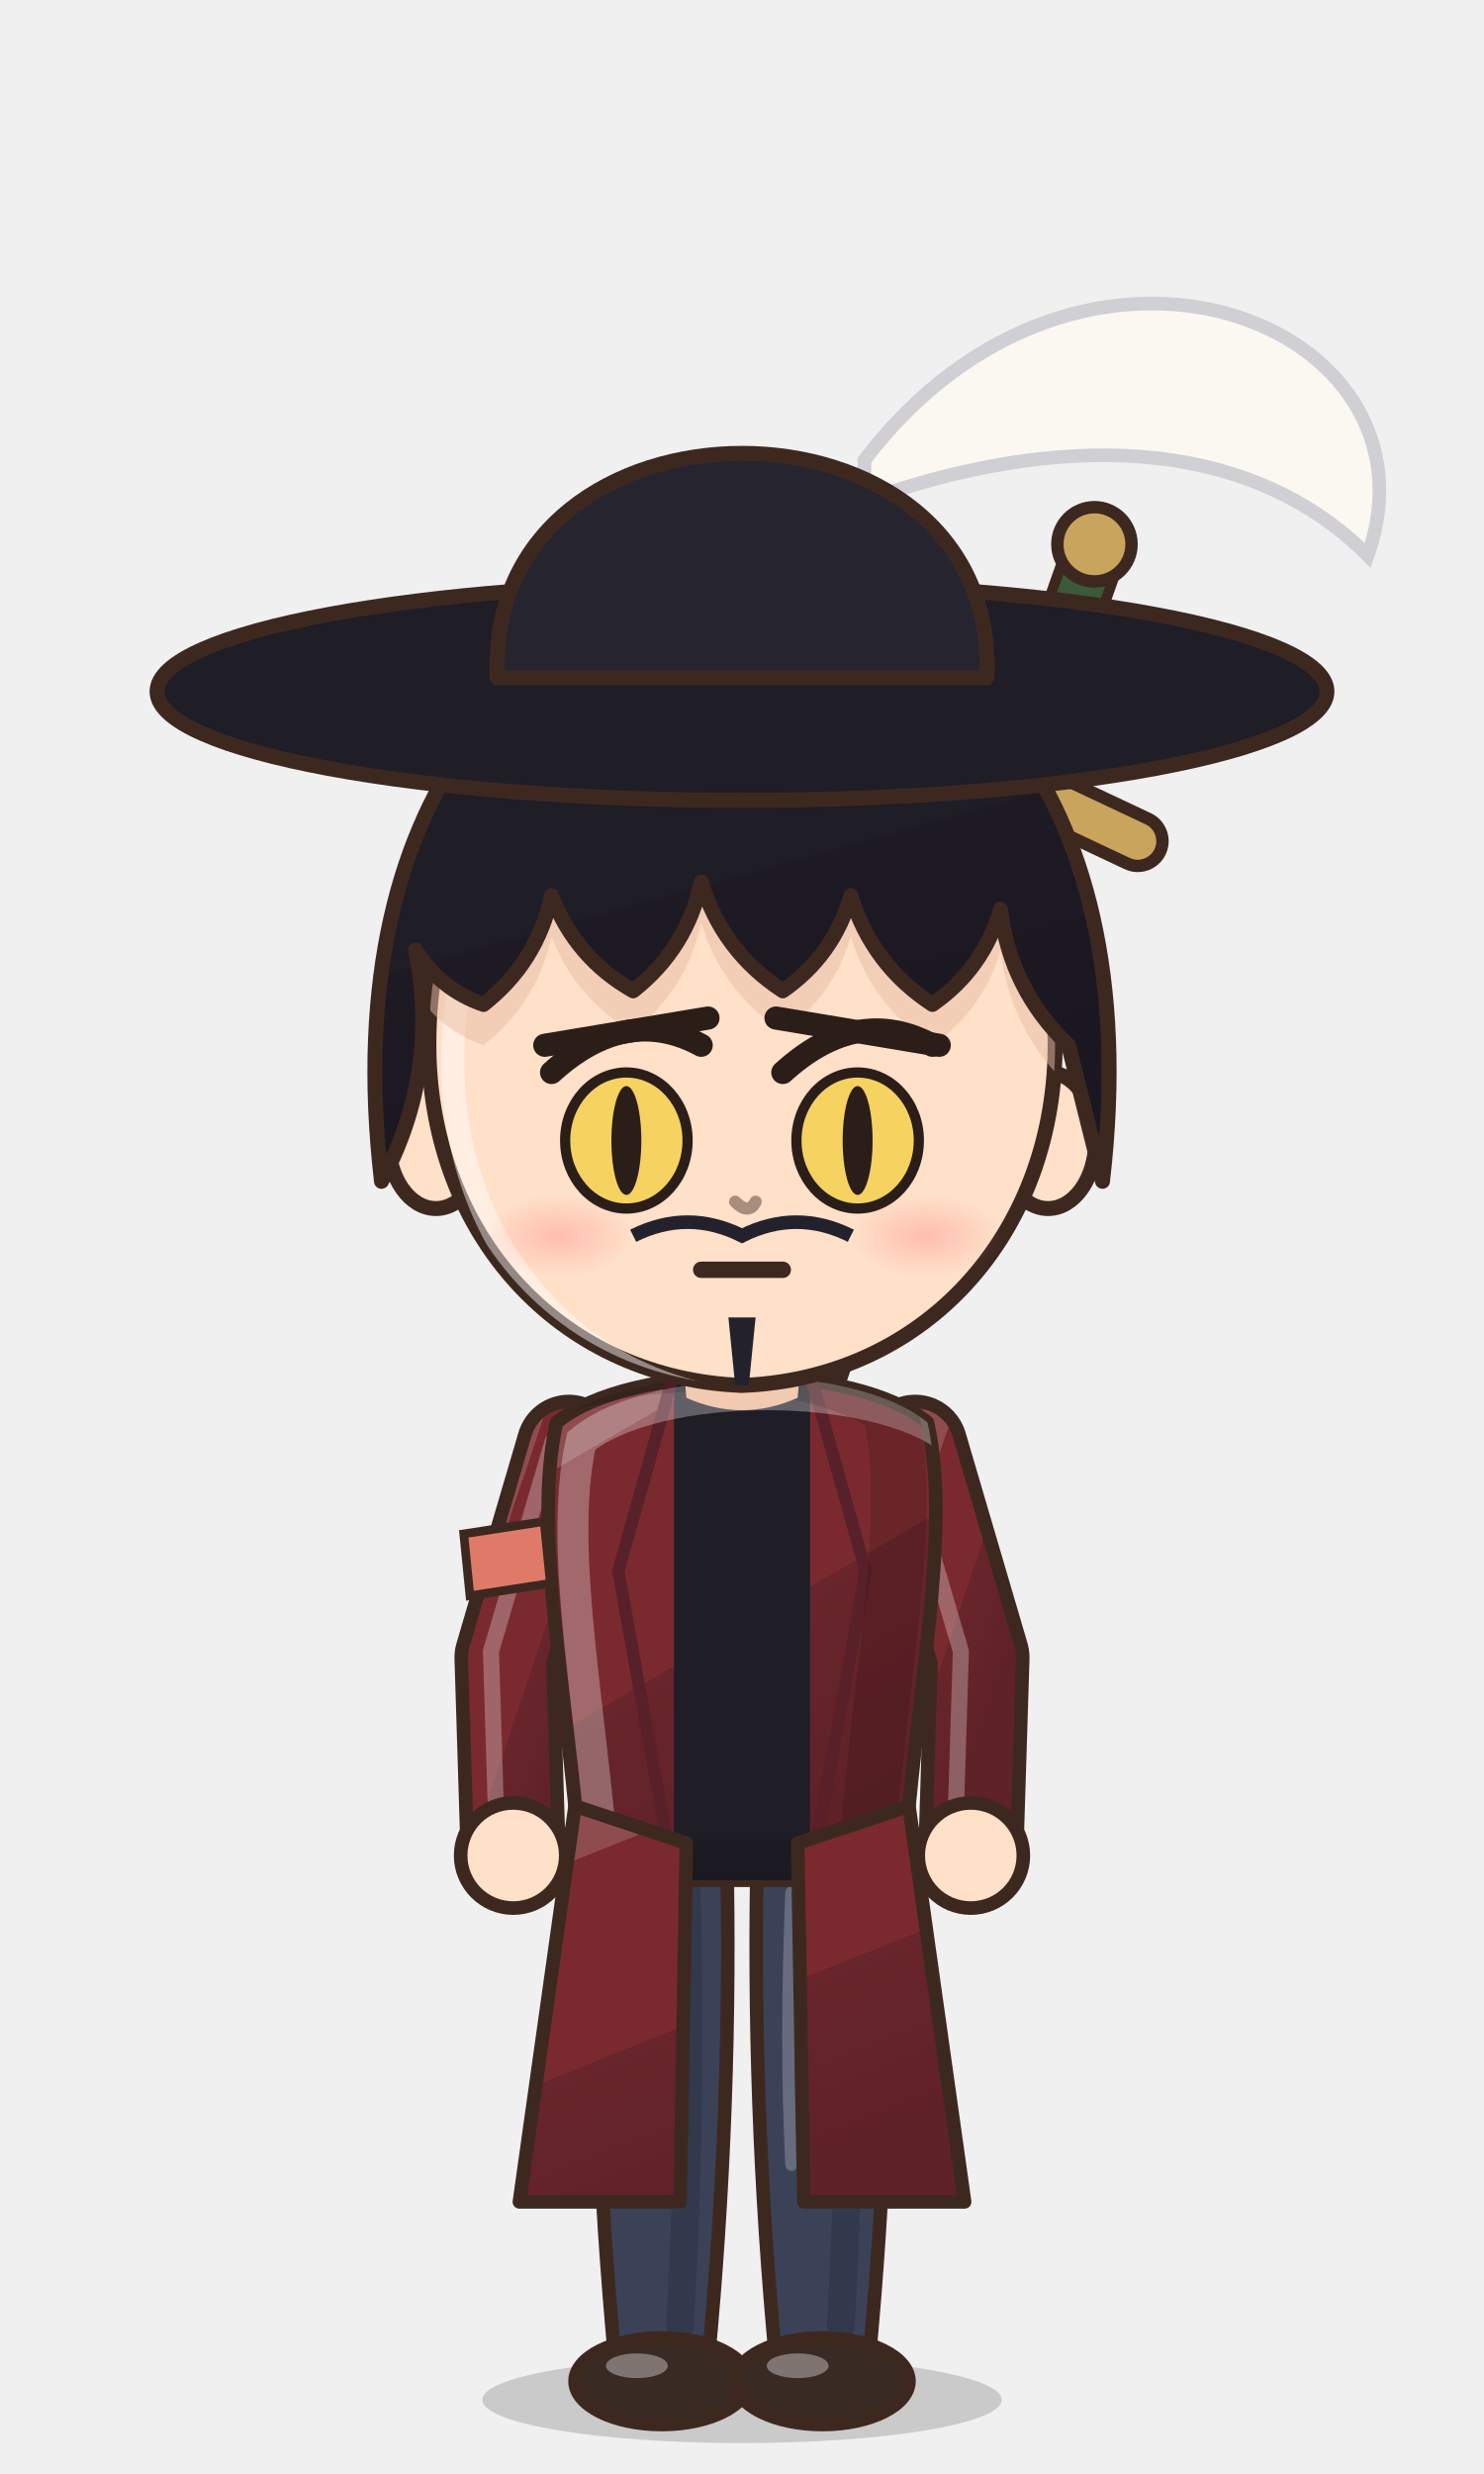
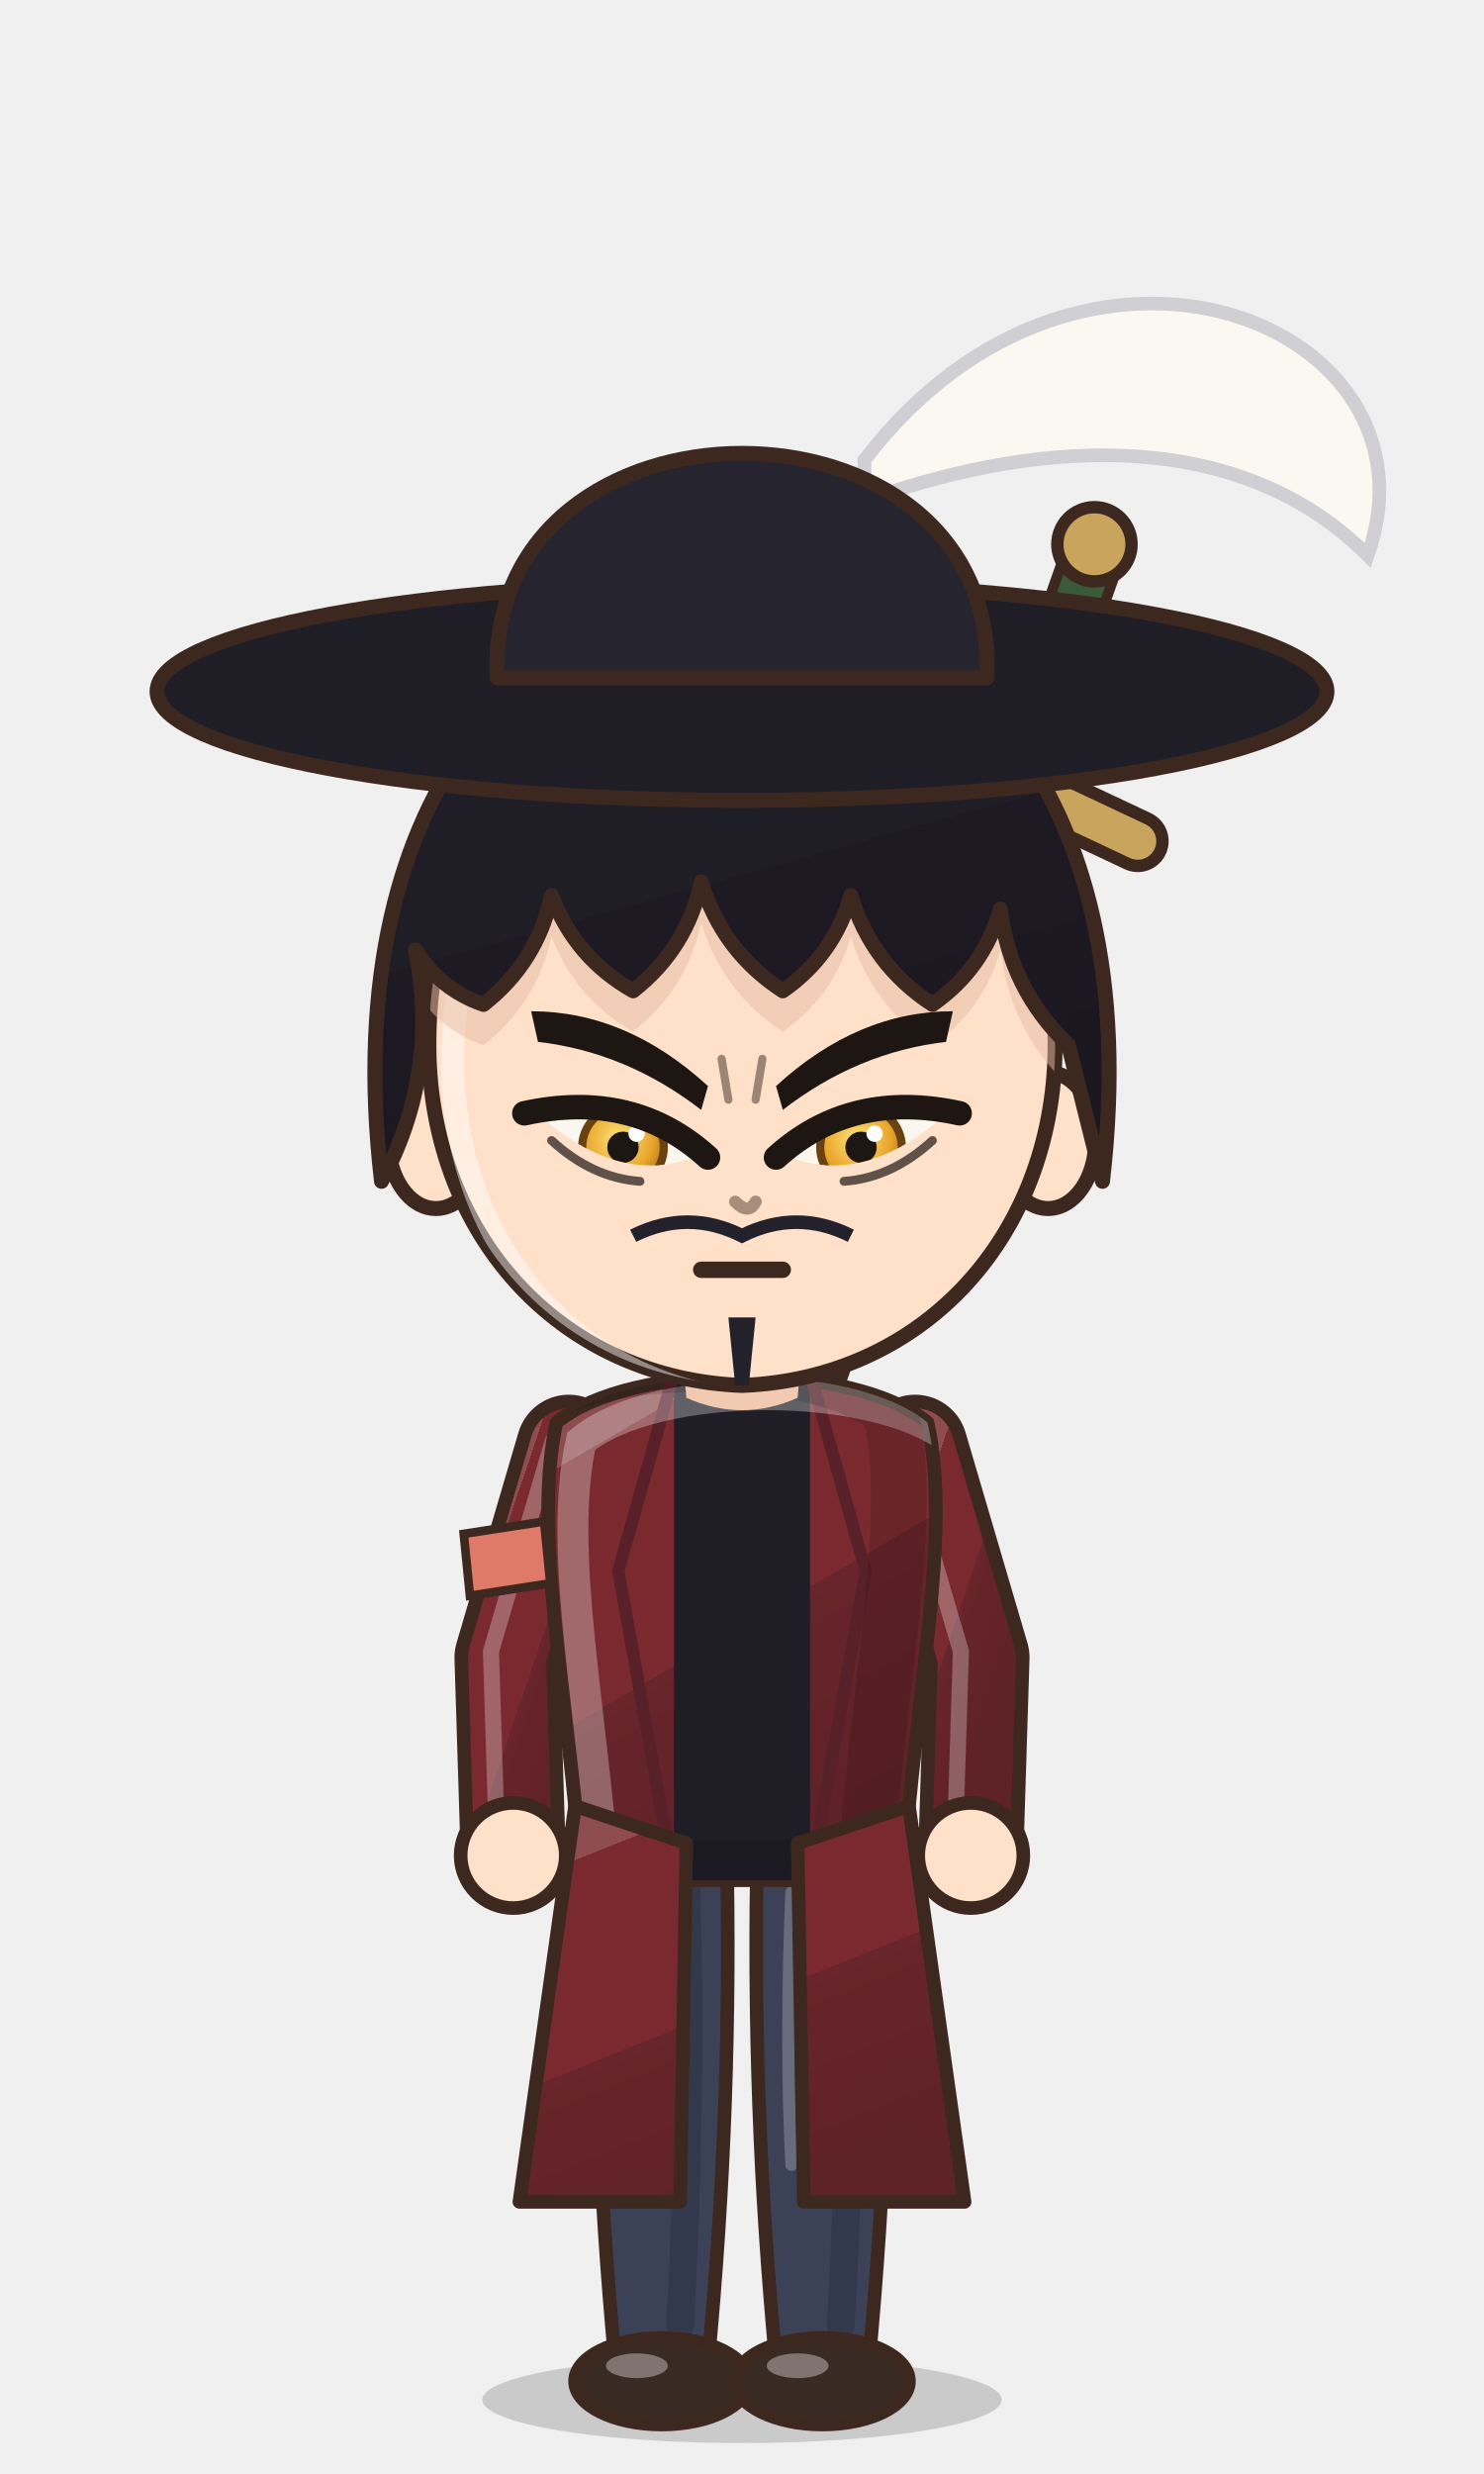
<svg xmlns="http://www.w3.org/2000/svg" viewBox="-120 -180 240 400" width="81.6" height="136.0">
  <defs>
    <linearGradient id="hair133" x1="0" y1="0" x2=".35" y2="1">
      <stop offset="0" stop-color="#424148" />
      <stop offset=".16" stop-color="#424148" />
      <stop offset=".16" stop-color="#1f1d26" />
      <stop offset=".58" stop-color="#1f1d26" />
      <stop offset=".58" stop-color="#1e1a24" />
      <stop offset="1" stop-color="#1b1721" />
    </linearGradient>
    <radialGradient id="skin133" cx=".4" cy=".32" r=".85">
      <stop offset="0" stop-color="#ffe0c8" />
      <stop offset=".84" stop-color="#ffe0c8" />
      <stop offset=".84" stop-color="#f1cab1" />
      <stop offset="1" stop-color="#f1cab1" />
    </radialGradient>
    <linearGradient id="cloth133" x1="0" y1="0" x2=".45" y2="1">
      <stop offset="0" stop-color="#8f4c4f" />
      <stop offset=".16" stop-color="#8f4c4f" />
      <stop offset=".16" stop-color="#7a2a2e" />
      <stop offset=".6" stop-color="#7a2a2e" />
      <stop offset=".6" stop-color="#68252b" />
      <stop offset="1" stop-color="#5f2227" />
    </linearGradient>
    <linearGradient id="iris133" x1="0" y1="0" x2="0" y2="1">
      <stop offset="0" stop-color="#281a12" />
      <stop offset=".5" stop-color="#5a3a2a" />
      <stop offset="1" stop-color="#a49289" />
    </linearGradient>
+     <radialGradient id="hawkiris133" cx=".45" cy=".4" r=".7">
+       <stop offset="0" stop-color="#ffe27a" />
+       <stop offset=".6" stop-color="#e8a52a" />
+       <stop offset="1" stop-color="#9a5a12" />
+     </radialGradient>
    <linearGradient id="straw133" x1="0" y1="0" x2=".3" y2="1">
      <stop offset="0" stop-color="#ffe7aa" />
      <stop offset=".16" stop-color="#ffe7aa" />
      <stop offset=".16" stop-color="#ffe39a" />
      <stop offset=".58" stop-color="#ffe39a" />
      <stop offset=".58" stop-color="#e9b456" />
      <stop offset="1" stop-color="#d6a54f" />
    </linearGradient>
    <radialGradient id="blush133">
      <stop offset="0" stop-color="#ff7f86" stop-opacity=".9" />
      <stop offset="1" stop-color="#ff7f86" stop-opacity="0" />
    </radialGradient>
    <clipPath id="face133">
      <path d="M -46,-4 C -47,-38 -25,-55 0,-55 C 25,-55 47,-38 46,-4 C 45,23 26,43 0,44 C -26,43 -45,23 -46,-4 Z" />
    </clipPath>
    <clipPath id="torso133">
      <path d="M -30,50 C -34,68 -28,94 -26,124 L 26,124 C 28,94 34,68 30,50 C 18,40 -18,40 -30,50 Z" />
    </clipPath>
  </defs>
  <ellipse cx="0" cy="208" rx="42" ry="7" fill="#000000" opacity=".16" />
  <g transform="translate(0,44) scale(1.1) translate(0,-44)" />
  <path d="M -26,150 L 44,-54" stroke="#3d2820" stroke-width="12" stroke-linecap="round" />
  <path d="M -26,150 L 44,-54" stroke="#2b2a33" stroke-width="9" stroke-linecap="round" />
  <path d="M 30,-60 L 64,-44" stroke="#3d2820" stroke-width="10" stroke-linecap="round" />
  <path d="M 30,-60 L 64,-44" stroke="#c9a45c" stroke-width="6" stroke-linecap="round" />
  <path d="M 44,-54 L 56,-88" stroke="#3d2820" stroke-width="10.4" stroke-linecap="round" />
  <path d="M 44,-54 L 56,-88" stroke="#3a5a3a" stroke-width="7" stroke-linecap="round" />
  <circle cx="57" cy="-92" r="6" fill="#c9a45c" stroke="#3d2820" stroke-width="2" />
  <path d="M -23.5,118 Q -24.5,160.0 -20.5,202 L -5.5,202 Q -1.5,160.0 -2.5,118 Z" fill="#3b4258" stroke="#3d2820" stroke-width="2.2" stroke-linejoin="round" />
  <path d="M -9,124 Q -8,160 -10,196" stroke="#000000" stroke-width="4.5" fill="none" opacity=".14" stroke-linecap="round" />
  <path d="M -18,126 Q -19,150 -18,170" stroke="#ffffff" stroke-width="2" fill="none" opacity=".22" stroke-linecap="round" />
  <ellipse cx="-13" cy="205" rx="14" ry="7" fill="#3a2a24" stroke="#3d2820" stroke-width="2.2" stroke-linejoin="round" />
  <ellipse cx="-17" cy="202.5" rx="5" ry="2" fill="#ffffff" opacity=".35" />
  <path d="M 2.5,118 Q 1.5,160.0 5.5,202 L 20.5,202 Q 24.5,160.0 23.5,118 Z" fill="#3b4258" stroke="#3d2820" stroke-width="2.2" stroke-linejoin="round" />
  <path d="M 17,124 Q 18,160 16,196" stroke="#000000" stroke-width="4.5" fill="none" opacity=".14" stroke-linecap="round" />
  <path d="M 8,126 Q 7,150 8,170" stroke="#ffffff" stroke-width="2" fill="none" opacity=".22" stroke-linecap="round" />
  <ellipse cx="13" cy="205" rx="14" ry="7" fill="#3a2a24" stroke="#3d2820" stroke-width="2.2" stroke-linejoin="round" />
  <ellipse cx="9" cy="202.5" rx="5" ry="2" fill="#ffffff" opacity=".35" />
  <path d="M -28,54 L -38,88 L -37,120" stroke="#3d2820" stroke-width="17" fill="none" stroke-linecap="round" stroke-linejoin="round" />
  <path d="M -28,54 L -38,88 L -37,120" stroke="url(#cloth133)" stroke-width="12.6" fill="none" stroke-linecap="round" stroke-linejoin="round" />
  <path d="M -28,54 L -38,88 L -37,120" transform="translate(-2.6,-1)" stroke="#ffffff" stroke-width="2.6" fill="none" stroke-linecap="round" stroke-linejoin="round" opacity=".28" />
  <path d="M 28,54 L 38,88 L 37,120" stroke="#3d2820" stroke-width="17" fill="none" stroke-linecap="round" stroke-linejoin="round" />
  <path d="M 28,54 L 38,88 L 37,120" stroke="url(#cloth133)" stroke-width="12.6" fill="none" stroke-linecap="round" stroke-linejoin="round" />
  <path d="M 28,54 L 38,88 L 37,120" transform="translate(-2.6,-1)" stroke="#ffffff" stroke-width="2.6" fill="none" stroke-linecap="round" stroke-linejoin="round" opacity=".28" />
  <path d="M -30,50 C -34,68 -28,94 -26,124 L 26,124 C 28,94 34,68 30,50 C 18,40 -18,40 -30,50 Z" fill="url(#cloth133)" stroke="#3d2820" stroke-width="2.2" stroke-linejoin="round" />
  <path d="M -11,42 L 11,42 L 11,124 L -11,124 Z" fill="#1f1d26" />
  <path d="M -11,42 L -20,74 L -11,124 M 11,42 L 20,74 L 11,124" stroke="#582029" stroke-width="2" fill="none" />
  <g clip-path="url(#torso133)">
    <path d="M -30,50 C -34,68 -28,94 -26,124 L 26,124 C 28,94 34,68 30,50 C 18,40 -18,40 -30,50 Z" transform="translate(4,3)" fill="none" stroke="#ffffff" stroke-width="5" opacity=".3" />
    <path d="M -30,50 C -34,68 -28,94 -26,124 L 26,124 C 28,94 34,68 30,50 C 18,40 -18,40 -30,50 Z" transform="translate(-6,-2)" fill="none" stroke="#000000" stroke-width="9" opacity=".13" />
  </g>
  <path d="M -27,112 L -36,176 L -10,176 L -9,118 Z M 27,112 L 36,176 L 10,176 L 9,118 Z" fill="url(#cloth133)" stroke="#3d2820" stroke-width="2.2" stroke-linejoin="round" />
  <circle cx="-37" cy="120" r="8.5" fill="url(#skin133)" stroke="#3d2820" stroke-width="2.2" />
  <circle cx="37" cy="120" r="8.5" fill="url(#skin133)" stroke="#3d2820" stroke-width="2.2" />
  <path d="M -45,68 L -32,66 L -31,76 L -44,78 Z" fill="#e07a68" stroke="#3d2820" stroke-width="1.4" />
  <path d="M -10,34 L 10,34 L 9,46 Q 0,50 -9,46 Z" fill="#f1cab1" />
  <g transform="translate(0,44) scale(1.1) translate(0,-44)">
    <ellipse cx="-45" cy="8" rx="7" ry="10" fill="url(#skin133)" stroke="#3d2820" stroke-width="2.2" stroke-linejoin="round" />
    <ellipse cx="45" cy="8" rx="7" ry="10" fill="url(#skin133)" stroke="#3d2820" stroke-width="2.2" stroke-linejoin="round" />
    <path d="M -46,-4 C -47,-38 -25,-55 0,-55 C 25,-55 47,-38 46,-4 C 45,23 26,43 0,44 C -26,43 -45,23 -46,-4 Z" fill="url(#skin133)" stroke="#3d2820" stroke-width="2.2" stroke-linejoin="round" />
    <g clip-path="url(#face133)">
      <path d="M -46,-4 C -47,-38 -25,-55 0,-55 C 25,-55 47,-38 46,-4 C 45,23 26,43 0,44 C -26,43 -45,23 -46,-4 Z" transform="translate(3.5,2.5)" fill="none" stroke="#ffffff" stroke-width="3.4" opacity=".45" />
    </g>
    <g clip-path="url(#face133)">
      <path d="M -53,14 C -60,-46 -28,-72 0,-72 C 28,-72 60,-46 53,14 L 48,-6 Q 39.4,-14.2 38,-26 Q 35.5,-17.2 28,-12 Q 19.1,-17.8 16,-28 Q 13.5,-19.2 6,-14 Q -2.9,-19.8 -6,-30 Q -8.1,-20.2 -16,-14 Q -24.5,-18.8 -28,-28 Q -30.1,-18.2 -38,-12 Q -44.4,-14.2 -48,-20 Q -44.4,-2.1 -53,14 Z" transform="translate(0,6)" fill="#e7bca4" opacity=".5" />
    </g>
-     <ellipse cx="-17" cy="8" rx="9" ry="10" fill="#f6d260" stroke="#2b1d18" stroke-width="1.5" />
-     <ellipse cx="-17" cy="8" rx="2.2" ry="8" fill="#2b1d18" />
-     <path d="M -28,-2.0 Q -17,-12.0 -6,-6.0" stroke="#2b1d18" stroke-width="3.4" fill="none" stroke-linecap="round" />
-     <path d="M -29,-6 L -5,-10" stroke="#2b1d18" stroke-width="3.4" stroke-linecap="round" />
-     <ellipse cx="17" cy="8" rx="9" ry="10" fill="#f6d260" stroke="#2b1d18" stroke-width="1.5" />
-     <ellipse cx="17" cy="8" rx="2.2" ry="8" fill="#2b1d18" />
-     <path d="M 6,-2.0 Q 17,-12.0 28,-6.0" stroke="#2b1d18" stroke-width="3.4" fill="none" stroke-linecap="round" />
-     <path d="M 5,-10 L 29,-6" stroke="#2b1d18" stroke-width="3.4" stroke-linecap="round" />
+     <defs>
+       <clipPath id="hk1330">
+         <path d="M -6,10 Q -16,1 -29,5 Q -17,15 -6,10 Z" />
+       </clipPath>
+     </defs>
+     <path d="M -6,10 Q -16,1 -29,5 Q -17,15 -6,10 Z" fill="#fbf7ee" />
+     <g clip-path="url(#hk1330)">
+       <circle cx="-17.5" cy="9" r="6" fill="url(#hawkiris133)" stroke="#6a4210" stroke-width="1.2" />
+       <circle cx="-17.5" cy="9" r="2.3" fill="#1e1612" />
+       <circle cx="-15.5" cy="7" r="1.2" fill="#ffffff" />
+       <path d="M -6,3 Q -17,-2 -29,0 L -29,5 Q -16,1 -6,10 Z" fill="#000000" opacity=".25" />
+     </g>
+     <path d="M -5,10.5 Q -16,0.5 -32,4" stroke="#1e1612" stroke-width="3.6" fill="none" stroke-linecap="round" />
+     <path d="M -15,14 Q -22,13.5 -28,8" stroke="#1e1612" stroke-width="1.3" fill="none" stroke-linecap="round" opacity=".7" />
+     <path d="M -31,-11 Q -17,-11 -5,0 L -6,3.5 Q -17,-5 -30,-6.5 Z" fill="#1e1612" />
+     <defs>
+       <clipPath id="hk1332">
+         <path d="M 6,10 Q 16,1 29,5 Q 17,15 6,10 Z" />
+       </clipPath>
+     </defs>
+     <path d="M 6,10 Q 16,1 29,5 Q 17,15 6,10 Z" fill="#fbf7ee" />
+     <g clip-path="url(#hk1332)">
+       <circle cx="17.5" cy="9" r="6" fill="url(#hawkiris133)" stroke="#6a4210" stroke-width="1.2" />
+       <circle cx="17.5" cy="9" r="2.3" fill="#1e1612" />
+       <circle cx="19.5" cy="7" r="1.2" fill="#ffffff" />
+       <path d="M 6,3 Q 17,-2 29,0 L 29,5 Q 16,1 6,10 Z" fill="#000000" opacity=".25" />
+     </g>
+     <path d="M 5,10.5 Q 16,0.5 32,4" stroke="#1e1612" stroke-width="3.6" fill="none" stroke-linecap="round" />
+     <path d="M 15,14 Q 22,13.5 28,8" stroke="#1e1612" stroke-width="1.3" fill="none" stroke-linecap="round" opacity=".7" />
+     <path d="M 31,-11 Q 17,-11 5,0 L 6,3.5 Q 17,-5 30,-6.5 Z" fill="#1e1612" />
+     <path d="M -3,-4 L -2,2 M 3,-4 L 2,2" stroke="#1e1612" stroke-width="1.2" opacity=".45" stroke-linecap="round" />
    <path d="M -6,27 L 6,27" stroke="#3d2820" stroke-width="2.4" stroke-linecap="round" />
-     <ellipse cx="-27" cy="22" rx="11" ry="6" fill="url(#blush133)" opacity="0.40" />
-     <ellipse cx="27" cy="22" rx="11" ry="6" fill="url(#blush133)" opacity="0.40" />
    <path d="M -1,17 Q 1,19 2,17" stroke="#a78d7c" stroke-width="1.8" fill="none" stroke-linecap="round" />
    <path d="M -16,22 Q -8,18 0,22 Q 8,18 16,22" stroke="#23222c" stroke-width="2" fill="none" />
    <path d="M -2,34 L 2,34 L 1,44 L -1,44 Z" fill="#23222c" />
    <path d="M -53,14 C -60,-46 -28,-72 0,-72 C 28,-72 60,-46 53,14 L 48,-6 Q 39.4,-14.2 38,-26 Q 35.5,-17.2 28,-12 Q 19.1,-17.8 16,-28 Q 13.5,-19.2 6,-14 Q -2.9,-19.8 -6,-30 Q -8.1,-20.2 -16,-14 Q -24.5,-18.8 -28,-28 Q -30.1,-18.2 -38,-12 Q -44.4,-14.2 -48,-20 Q -44.4,-2.1 -53,14 Z" fill="url(#hair133)" stroke="#3d2820" stroke-width="2.2" stroke-linejoin="round" />
    <path d="M 18,-92 C 50,-134 104,-112 92,-78 C 74,-96 46,-96 18,-86 Z" fill="#fbf8f2" stroke="#cfcfd4" stroke-width="2" />
    <ellipse cx="0" cy="-58" rx="86" ry="16" fill="#1f1d26" stroke="#3d2820" stroke-width="2.2" stroke-linejoin="round" />
    <path d="M -36,-60 C -38,-104 38,-104 36,-60 Z" fill="#26242e" stroke="#3d2820" stroke-width="2.2" stroke-linejoin="round" />
  </g>
</svg>
